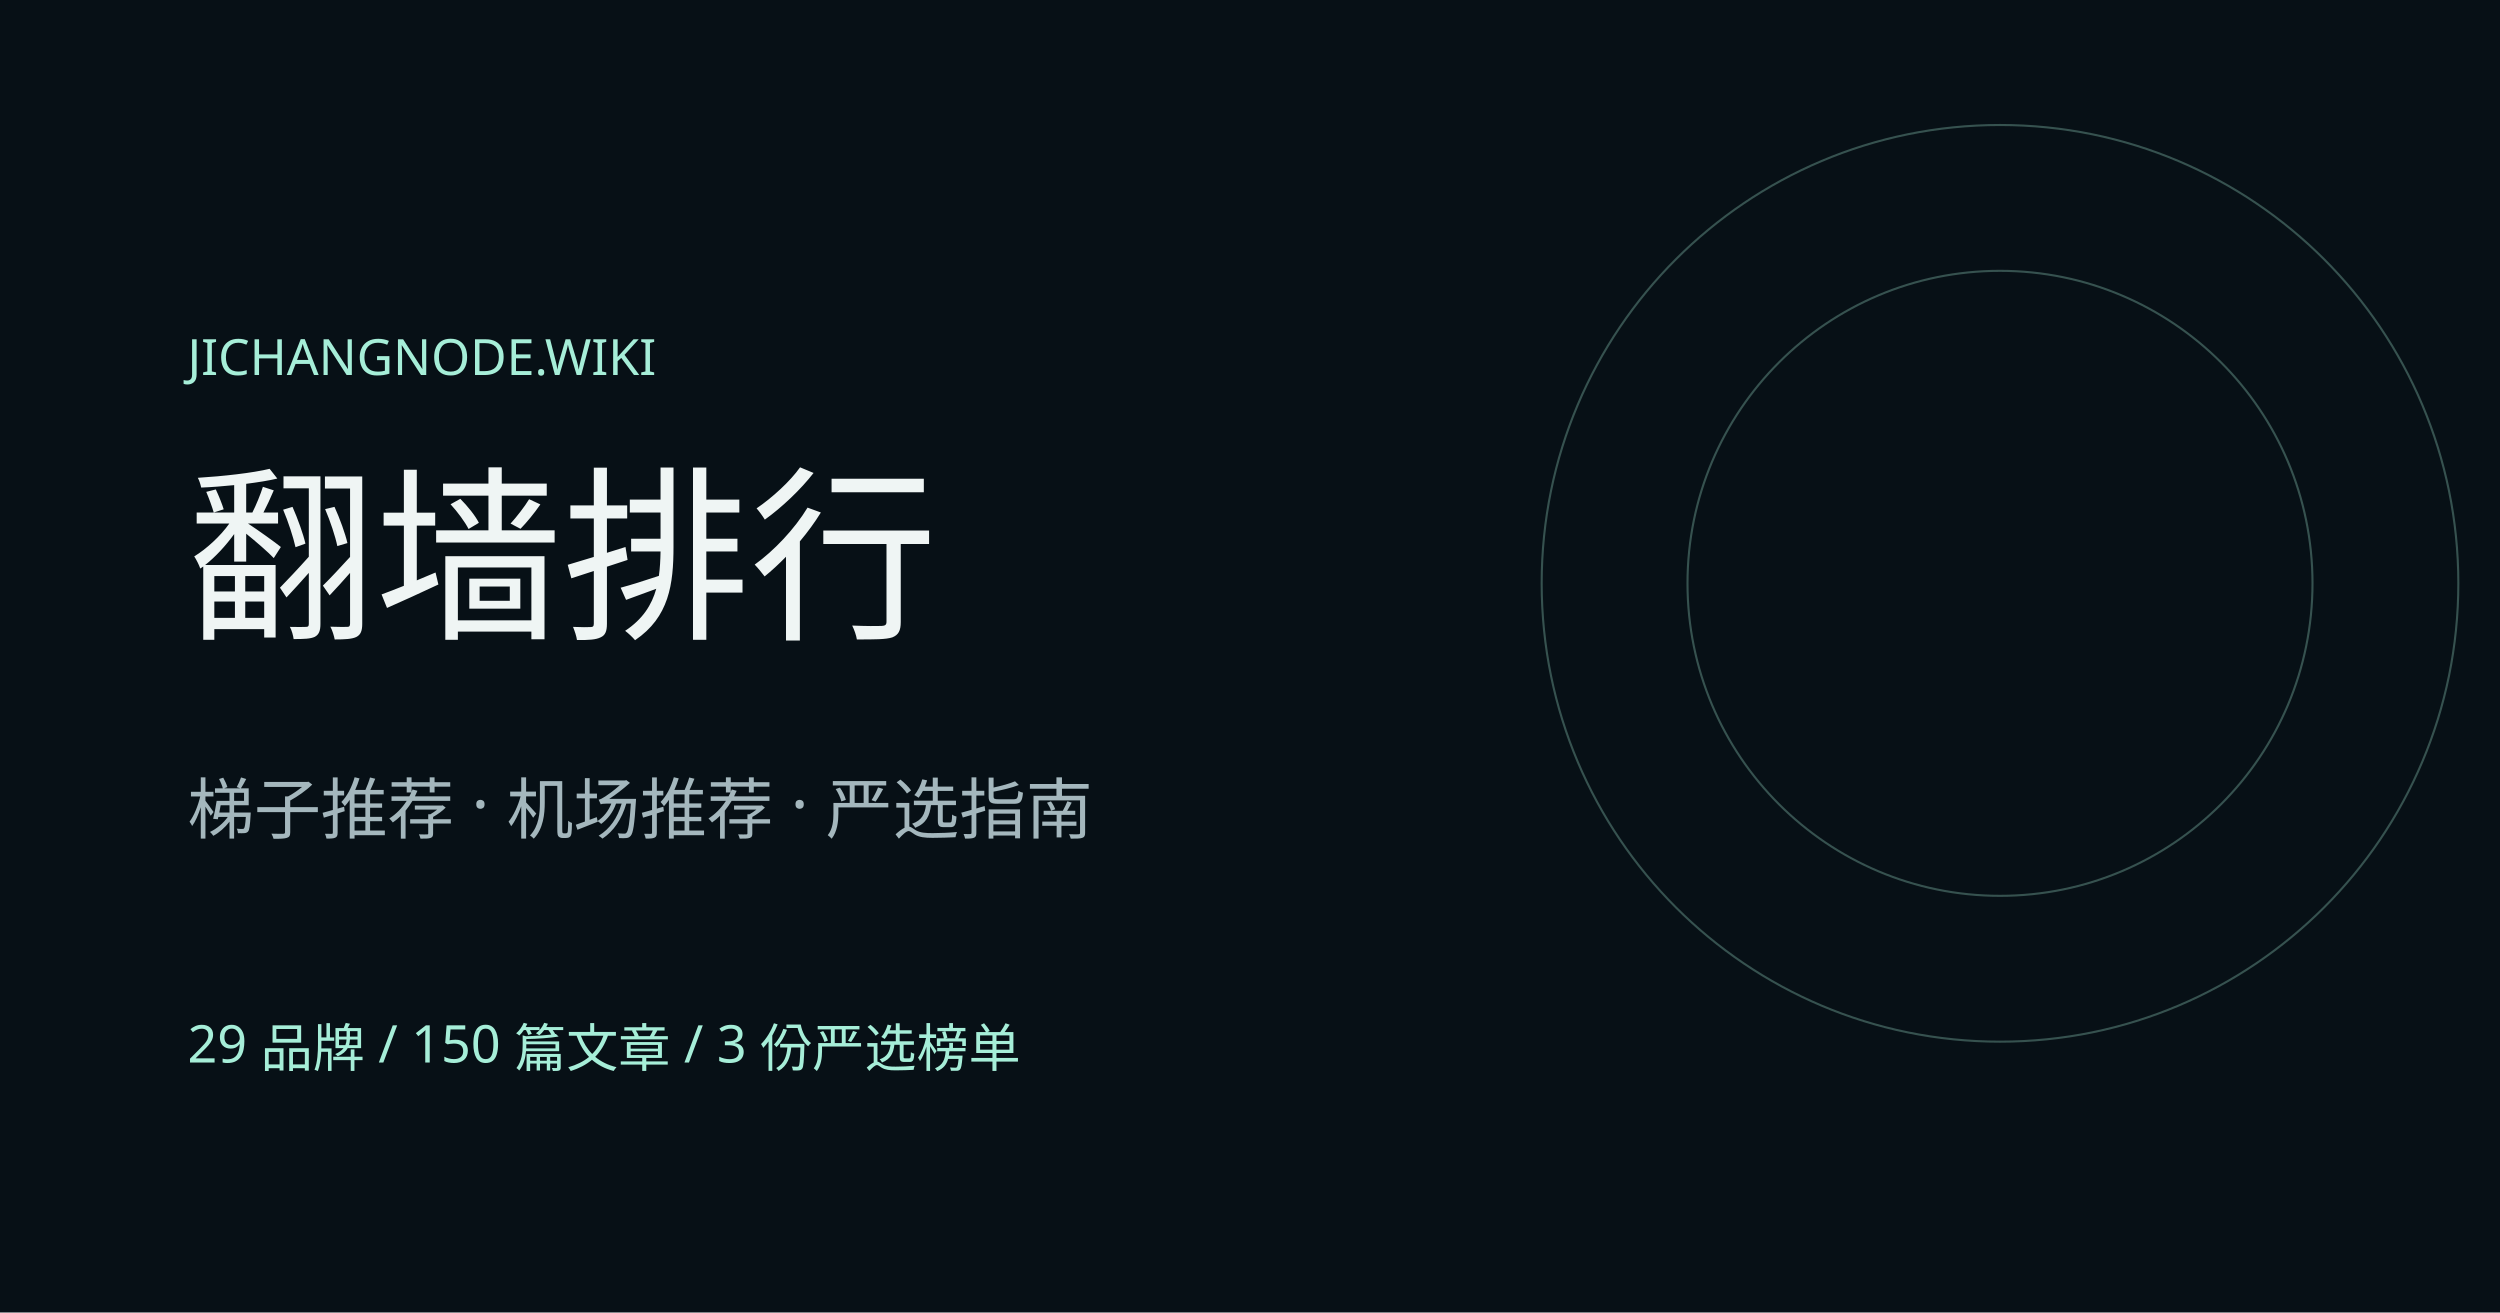
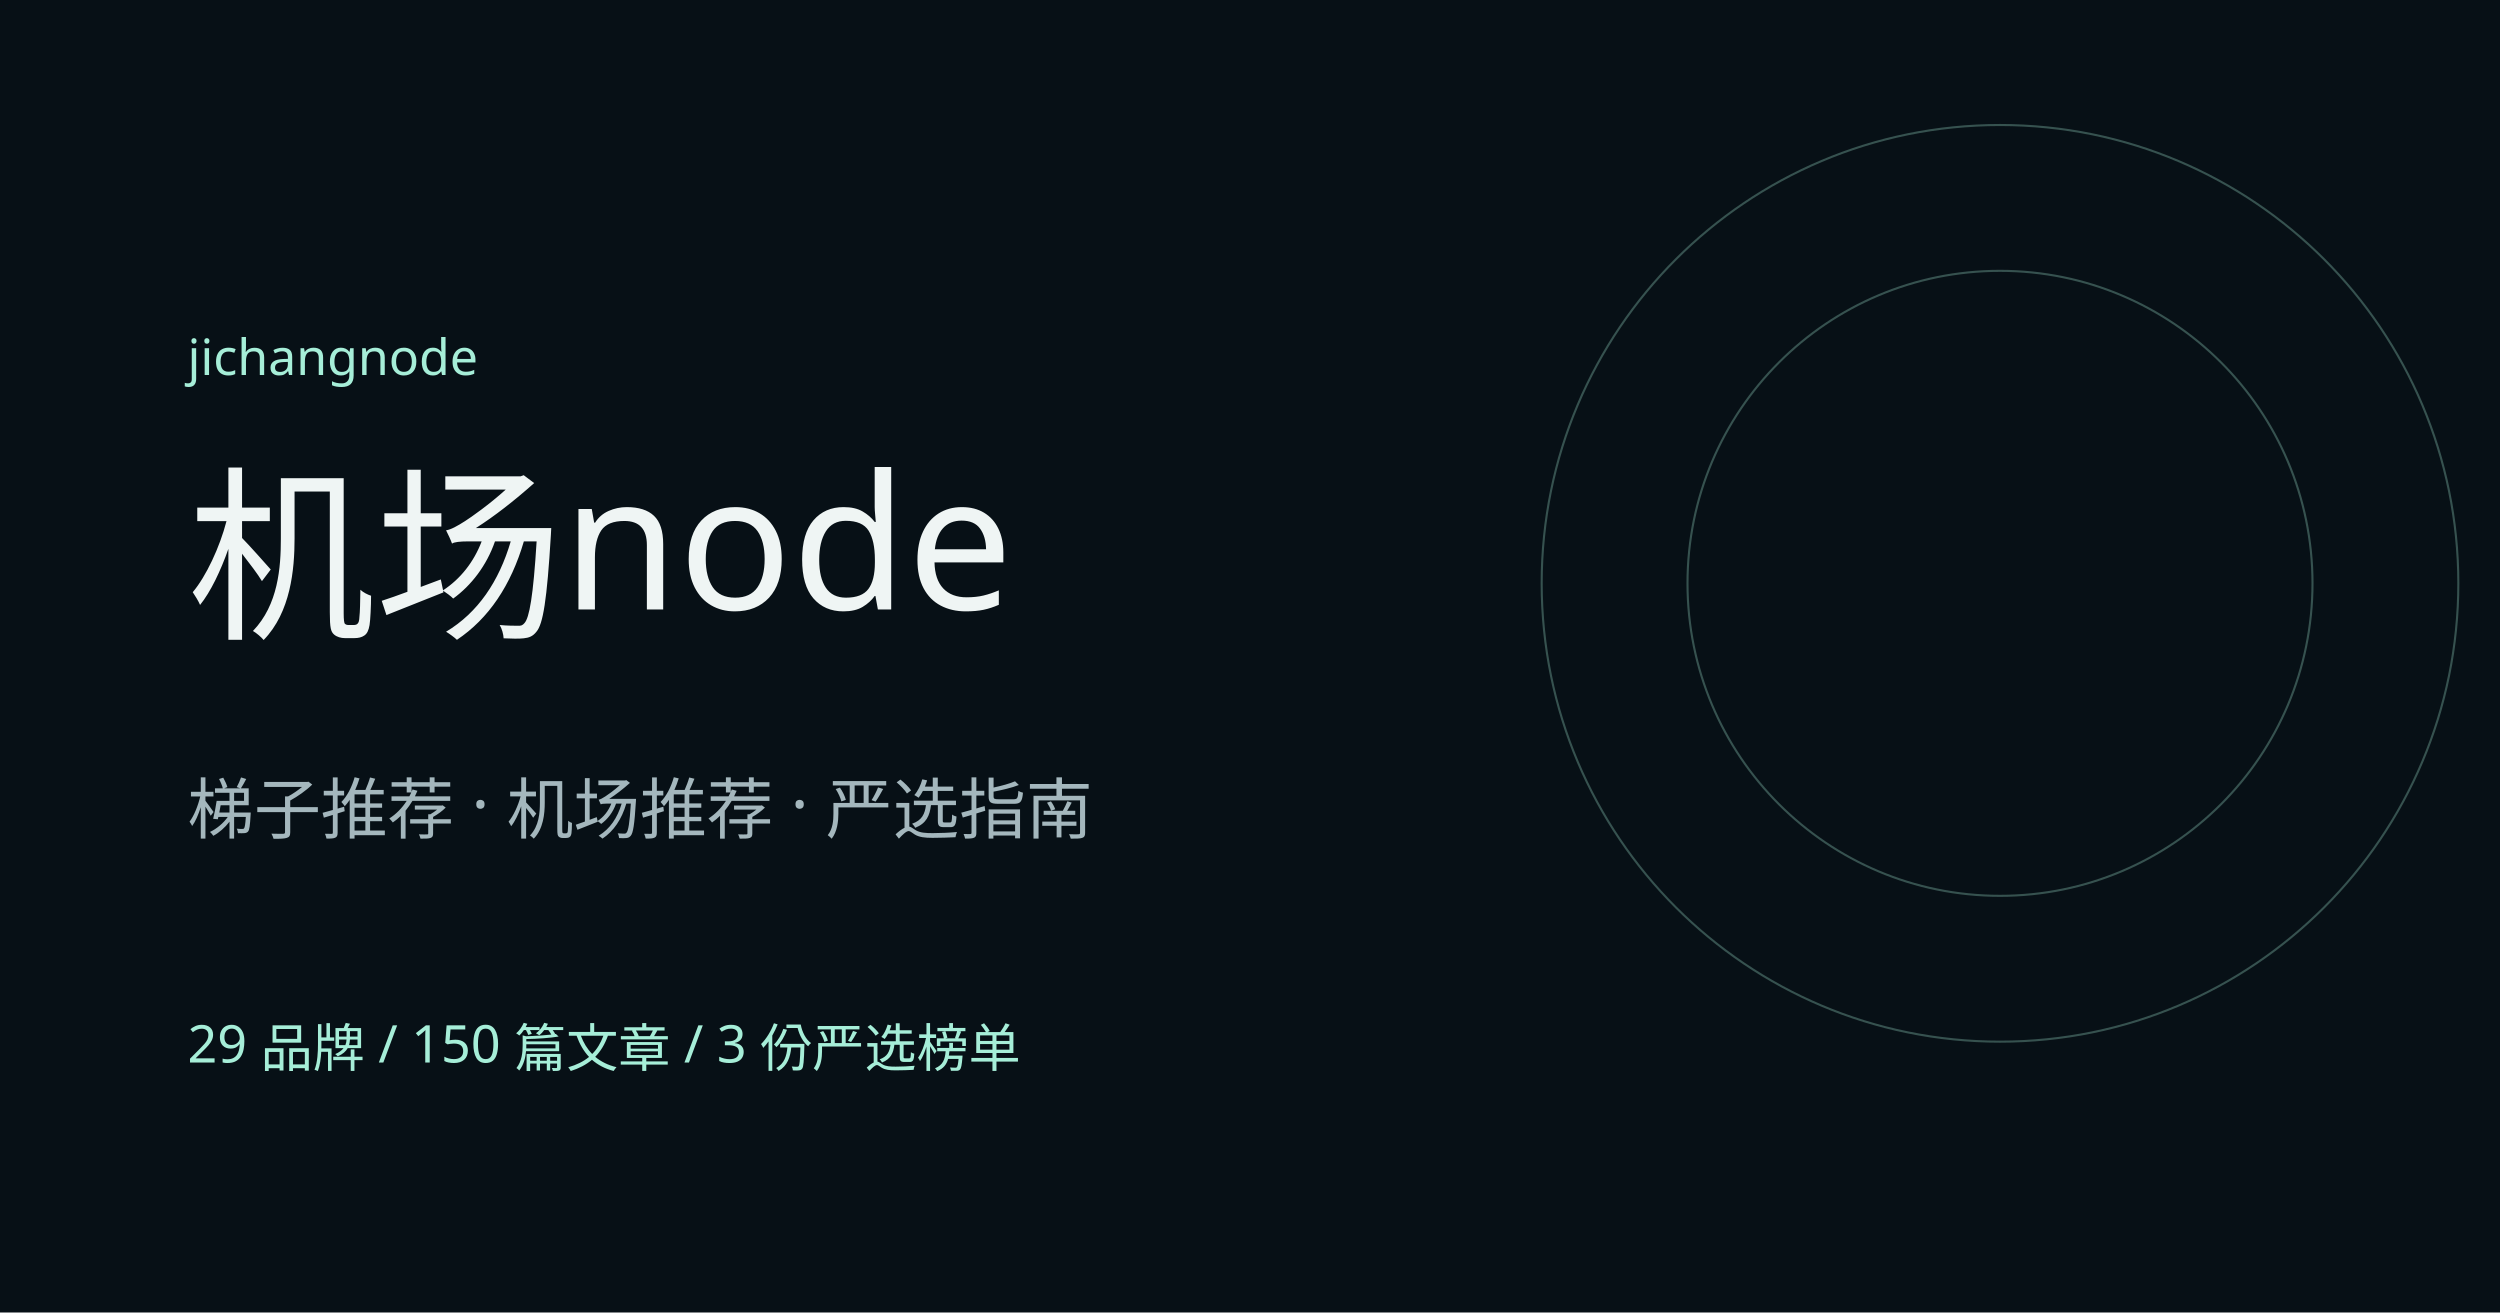
<svg xmlns="http://www.w3.org/2000/svg" width="1200" height="630">
  <rect width="1200" height="630" fill="#071016" />
  <circle cx="960" cy="280" r="220" fill="none" stroke="#a6eed8" opacity=".3" />
  <circle cx="960" cy="280" r="150" fill="none" stroke="#a6eed8" opacity=".3" />
-   <text x="90" y="180" fill="#a6eed8" font-size="24" font-family="sans-serif">JICHANGNODE.WIKI</text>
-   <text x="90" y="300" fill="#eff5f4" font-size="90" font-family="sans-serif">翻墙排行</text>
+   <text x="90" y="180" fill="#a6eed8" font-size="24" font-family="sans-serif">jichangnode</text>
+   <text x="90" y="300" fill="#eff5f4" font-size="90" font-family="sans-serif">机场node</text>
  <text x="90" y="400" fill="#a4b7bd" font-size="32" font-family="sans-serif">梯子推荐 · 机场推荐 · 严选指南</text>
  <text x="90" y="510" fill="#a6eed8" font-size="25" font-family="sans-serif">29 品牌 / 150 篇文章 / 3 份严选榜单</text>
</svg>
